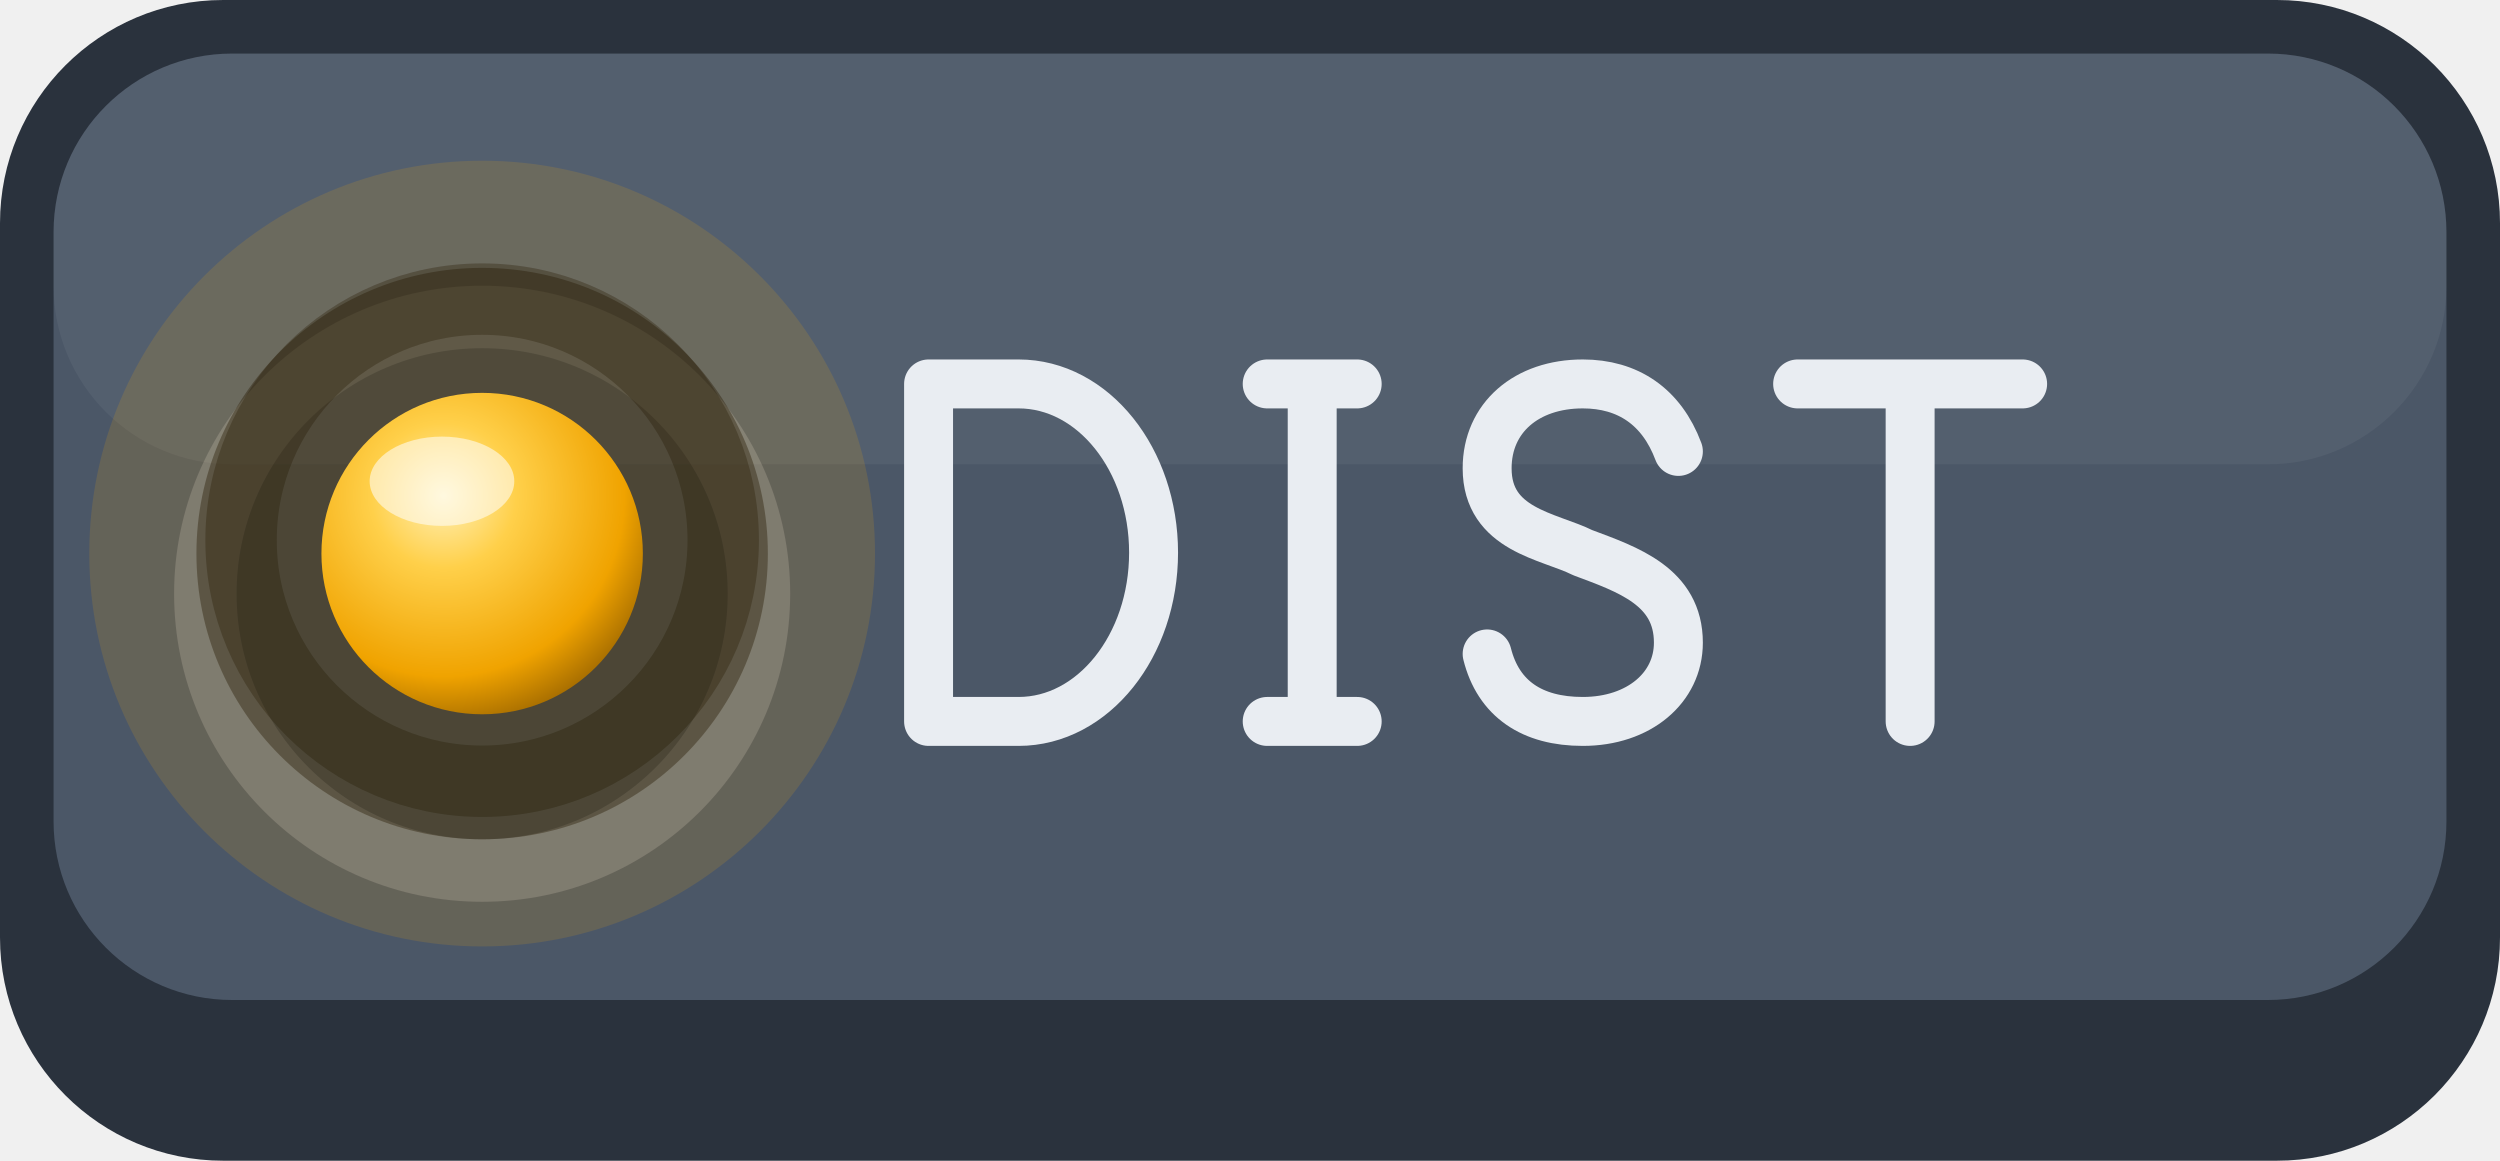
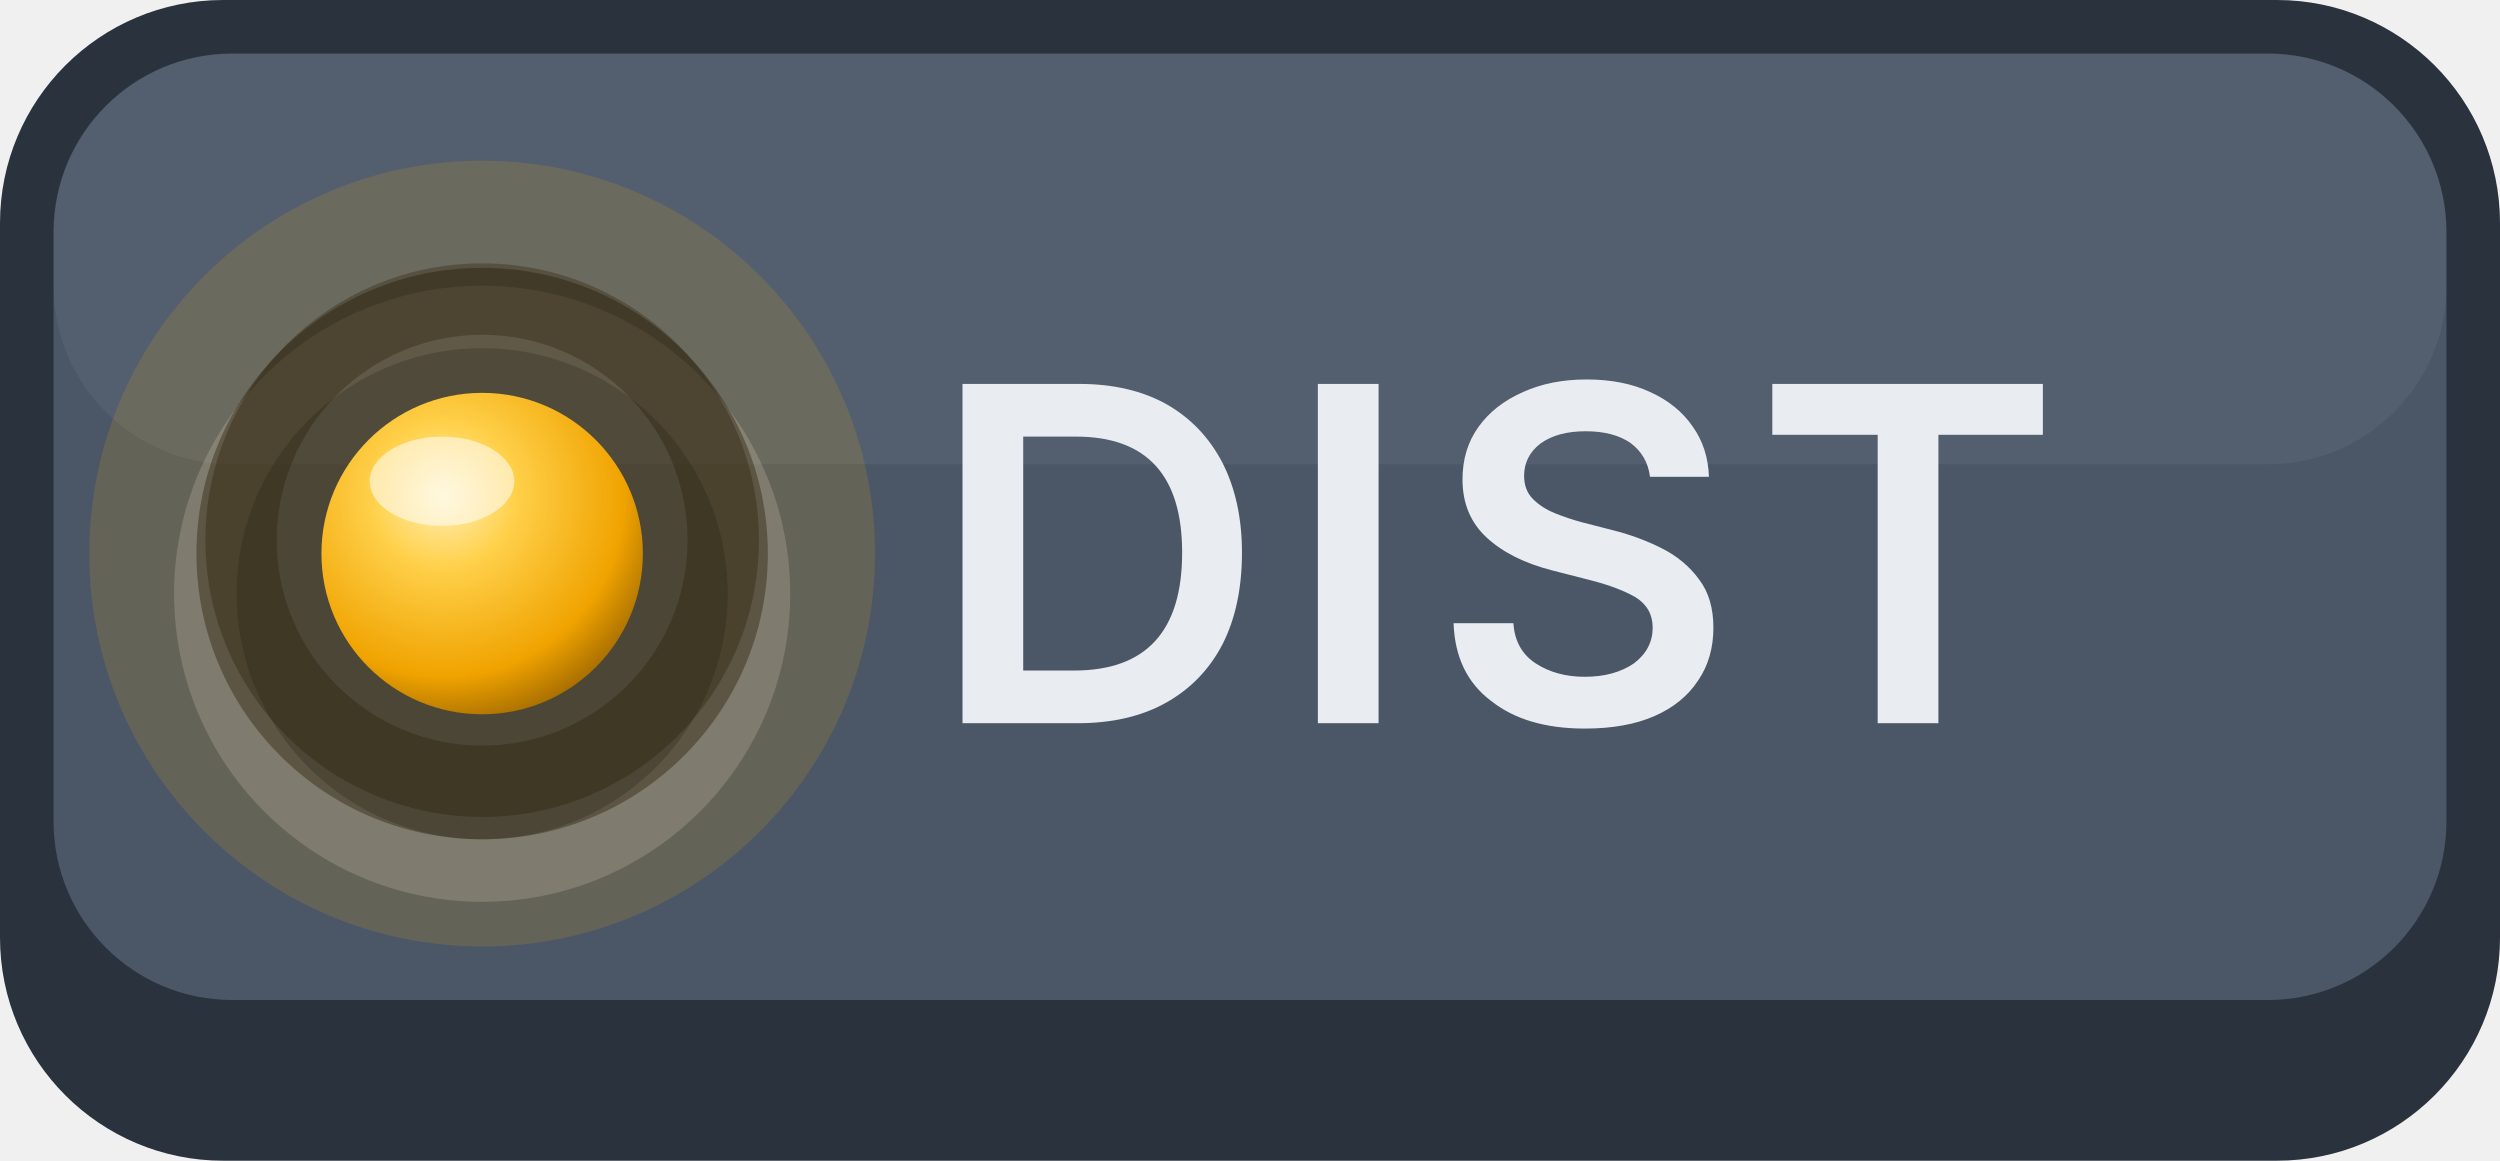
<svg xmlns="http://www.w3.org/2000/svg" width="28" height="13" viewBox="0 0 28 13">
  <rect x="0" y="0" width="28" height="13" rx="2.5" fill="#2a323d" />
  <rect x="0.6" y="0.6" width="26.8" height="10.6" rx="2" fill="#4b5767" />
  <rect x="0.6" y="0.6" width="26.8" height="4.6" rx="2" fill="#ffffff0c" />
  <defs>
    <radialGradient id="leda1" cx="0.38" cy="0.32" r="0.75">
      <stop offset="0" stop-color="#fff0b8" />
      <stop offset="0.3" stop-color="#ffd04a" />
      <stop offset="0.75" stop-color="#f0a300" />
      <stop offset="1" stop-color="#9a6400" />
    </radialGradient>
  </defs>
  <circle cx="5.4" cy="6.65" r="3.1" fill="none" stroke="#ffffff2c" stroke-width="0.7" />
  <circle cx="5.4" cy="6.2" r="3.2" fill="#00000062" />
  <circle cx="5.4" cy="6.05" r="2.7" fill="none" stroke="#00000050" stroke-width="0.8" />
  <circle cx="5.4" cy="6.2" r="4.4" fill="#ffb00024" />
  <circle cx="5.4" cy="6.2" r="1.8" fill="url(#leda1)" />
  <ellipse cx="4.95" cy="5.39" rx="0.81" ry="0.5" fill="#ffffff" opacity="0.55" />
-   <g transform="translate(10.4 4.3) scale(0.63)" fill="none" stroke="#e9edf2" stroke-width="0.87" stroke-linecap="round" stroke-linejoin="round">
-     <path transform="translate(0)" d="M0 0 V6 H1.6 A2.4 3 0 0 0 1.6 0 Z" />
-     <path transform="translate(5.82)" d="M0.2 0 H1.8 M1 0 V6 M0.2 6 H1.8" />
-     <path transform="translate(9.63)" d="M3.7 1.2 C3.4 0.4 2.8 0 2 0 C1 0 0.3 0.6 0.3 1.5 C0.3 2.6 1.4 2.7 2 3 C2.8 3.3 3.7 3.6 3.7 4.6 C3.7 5.4 3 6 2 6 C1.1 6 0.5 5.6 0.3 4.8" />
-     <path transform="translate(15.45)" d="M0 0 H4 M2 0 V6" />
-   </g>
+   <path d="M12.07 8.1L10.78 8.1L10.78 4.3L12.09 4.3Q12.66 4.3 13.07 4.53Q13.47 4.76 13.69 5.18Q13.91 5.61 13.91 6.19Q13.91 6.79 13.69 7.22Q13.47 7.64 13.06 7.87Q12.65 8.1 12.07 8.1ZM11.46 7.51L12.03 7.51Q13.24 7.51 13.24 6.19Q13.24 4.89 12.05 4.89L11.46 4.89L11.46 7.51ZM15.44 4.3L15.44 8.1L14.76 8.1L14.76 4.3L15.44 4.3ZM17.75 8.16Q17.09 8.16 16.7 7.85Q16.3 7.55 16.28 6.98L16.95 6.98Q16.97 7.28 17.2 7.43Q17.43 7.58 17.75 7.58Q18.08 7.58 18.3 7.43Q18.51 7.27 18.51 7.03Q18.51 6.81 18.32 6.69Q18.13 6.58 17.82 6.5L17.39 6.39Q16.92 6.27 16.65 6.02Q16.38 5.77 16.38 5.37Q16.38 5.03 16.56 4.78Q16.74 4.53 17.06 4.39Q17.37 4.25 17.77 4.25Q18.18 4.25 18.48 4.39Q18.79 4.53 18.96 4.78Q19.13 5.02 19.14 5.34L18.48 5.34Q18.45 5.1 18.26 4.96Q18.07 4.83 17.76 4.83Q17.44 4.83 17.25 4.97Q17.07 5.11 17.07 5.33Q17.07 5.49 17.17 5.59Q17.27 5.69 17.42 5.75Q17.57 5.81 17.72 5.85L18.07 5.94Q18.35 6.01 18.61 6.14Q18.87 6.27 19.03 6.49Q19.19 6.7 19.19 7.03Q19.19 7.37 19.02 7.62Q18.85 7.88 18.53 8.02Q18.21 8.16 17.75 8.16ZM19.85 4.87L19.85 4.3L22.88 4.3L22.88 4.87L21.71 4.87L21.71 8.1L21.03 8.1L21.03 4.87L19.85 4.87Z" fill="#e9edf2" />
</svg>
